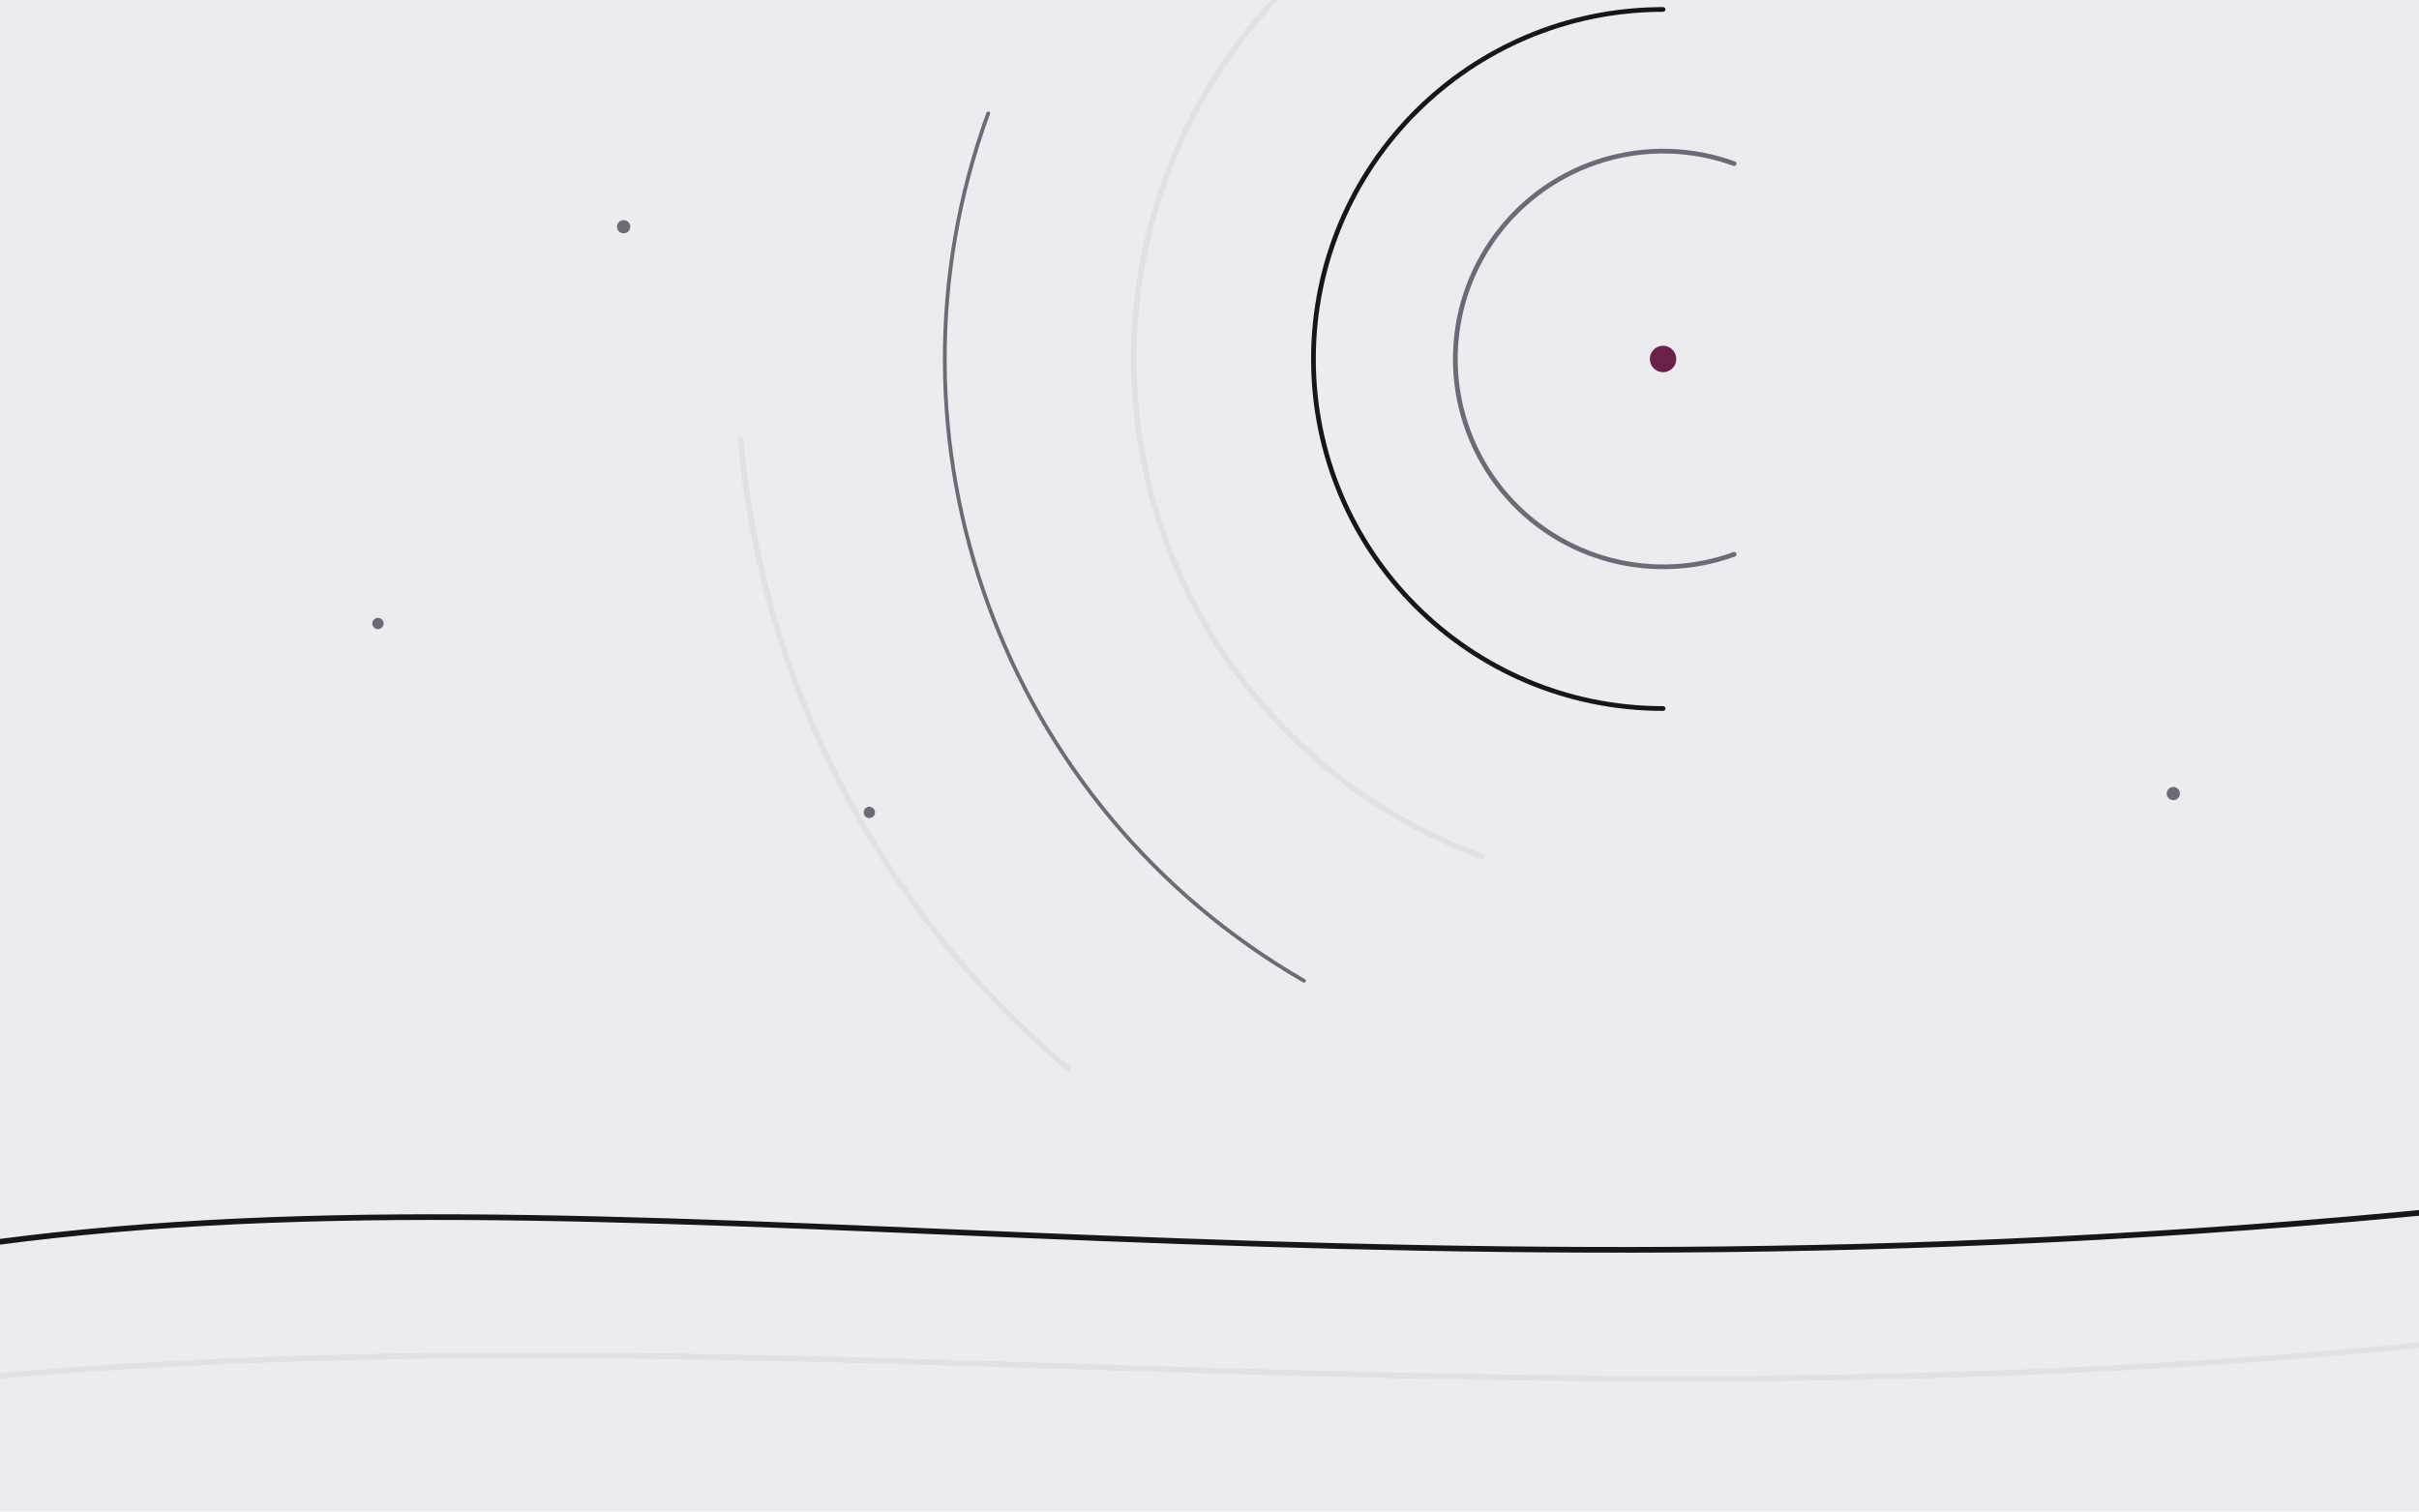
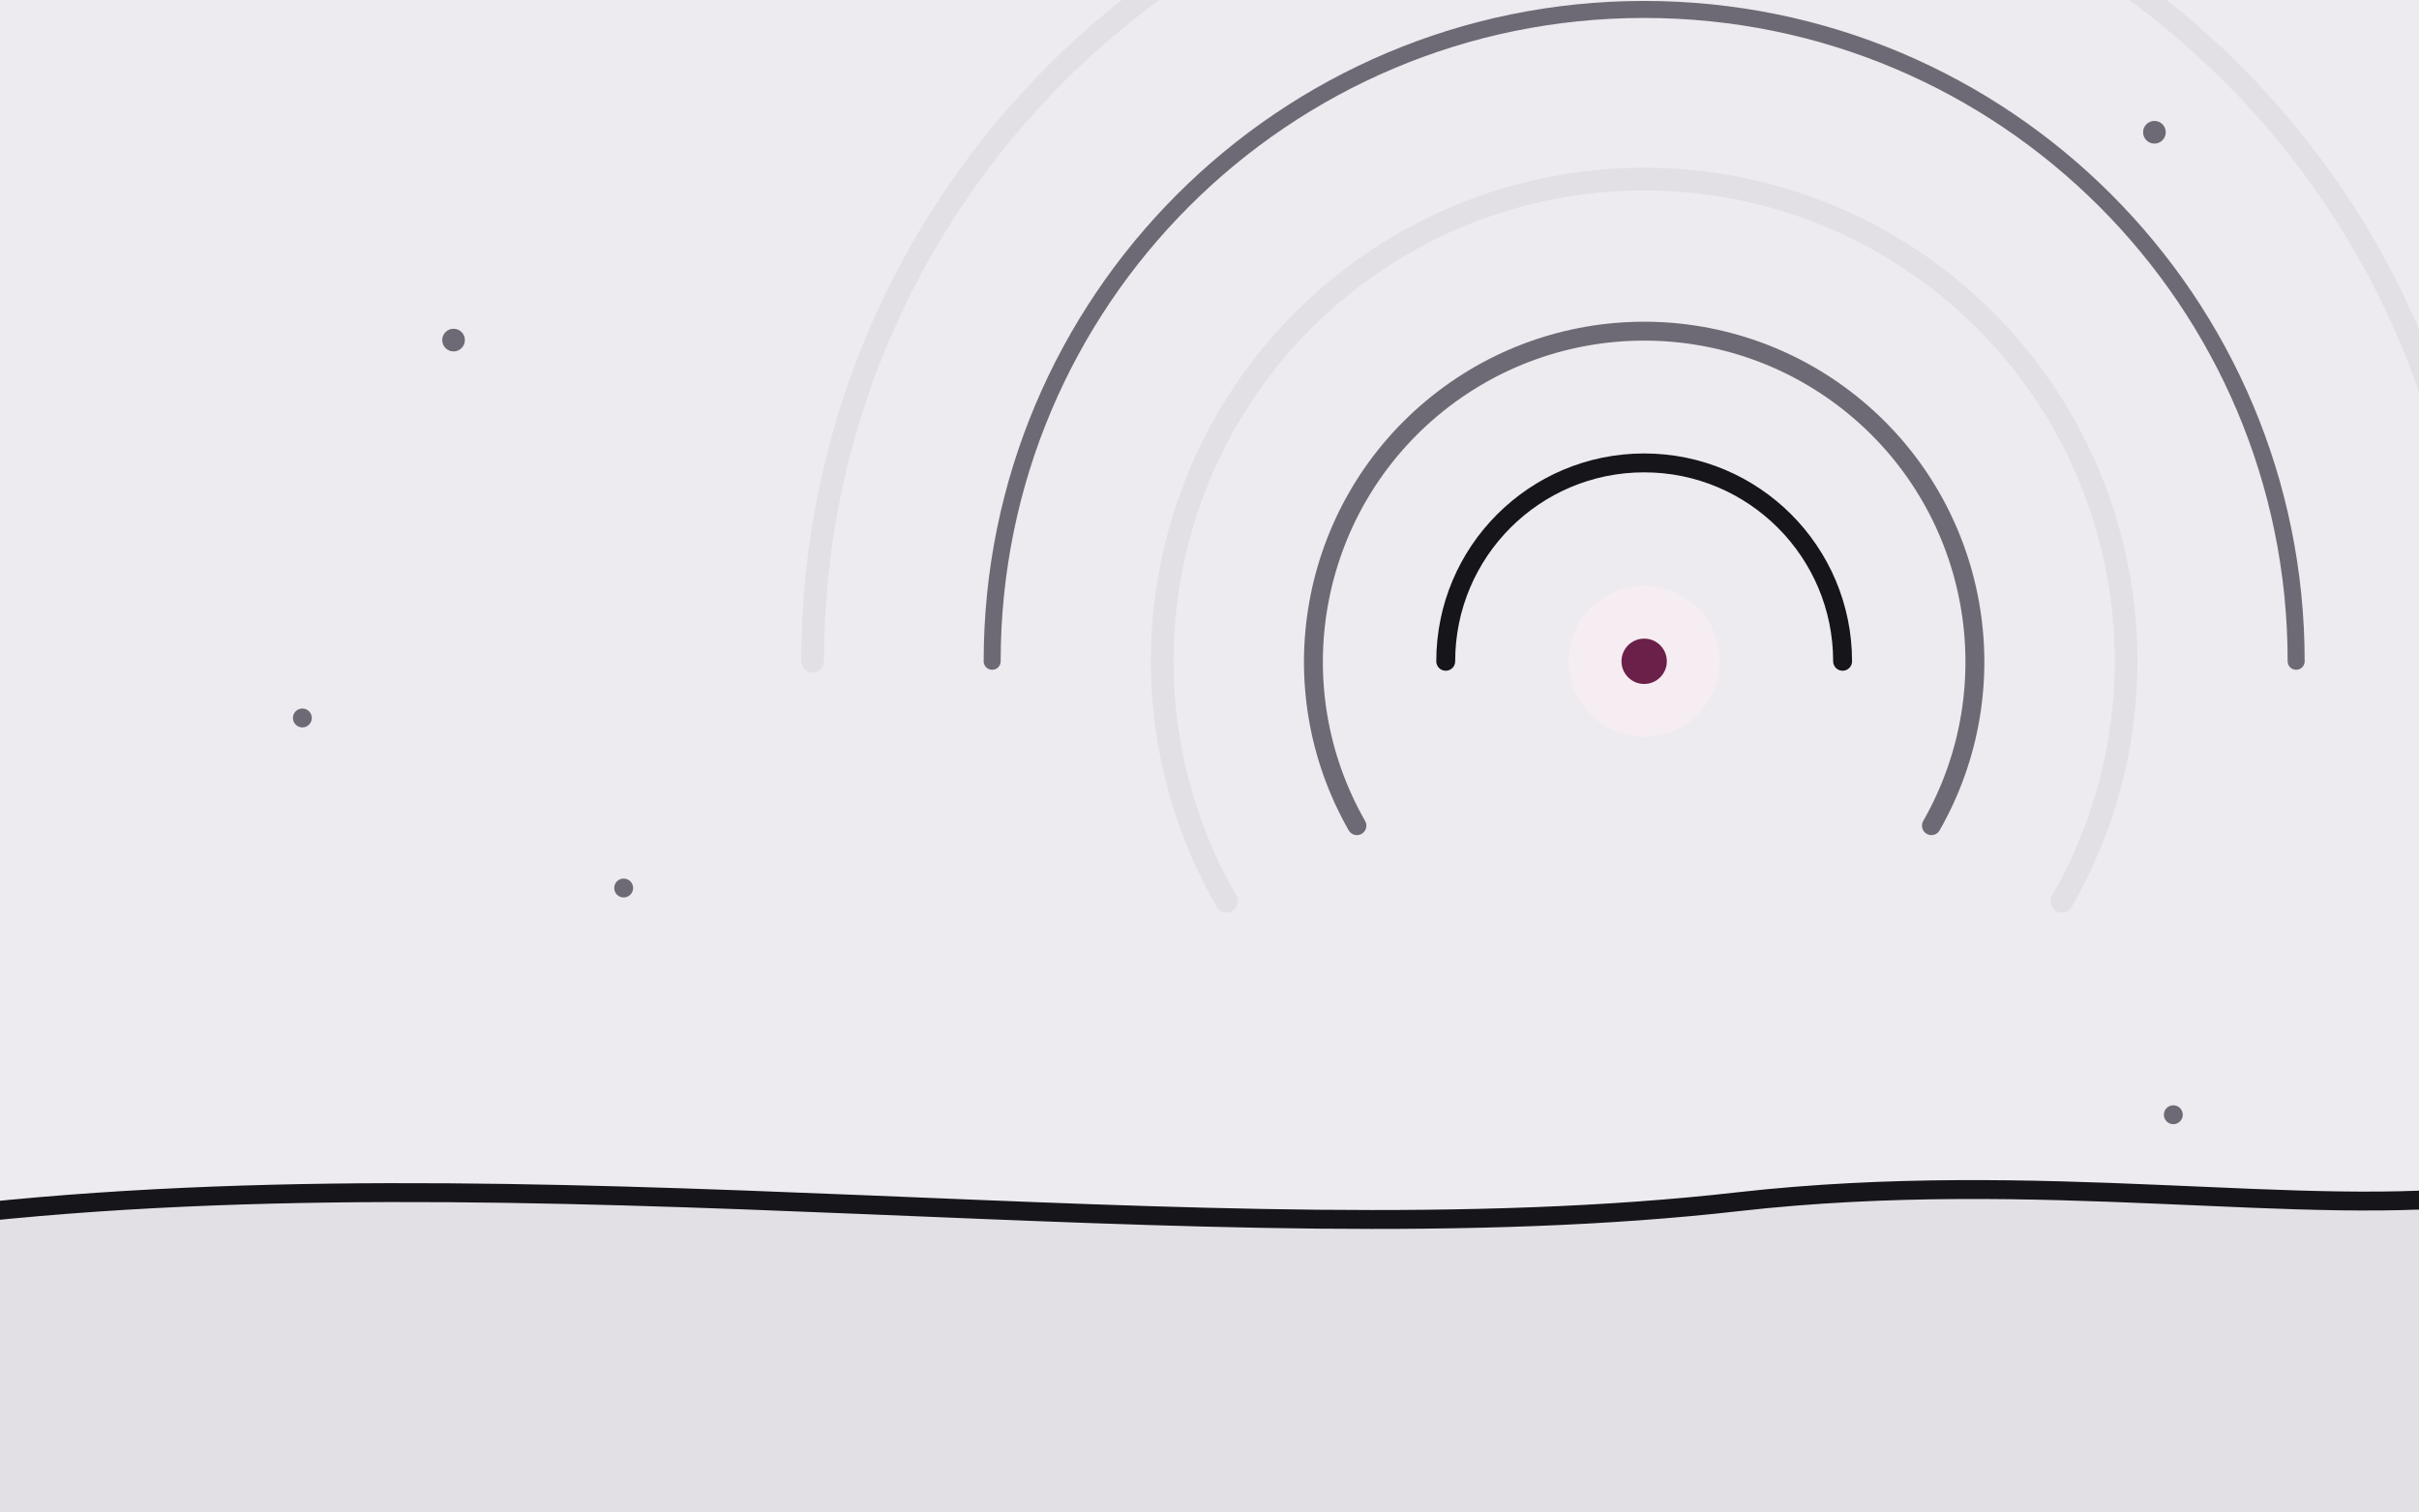
<svg xmlns="http://www.w3.org/2000/svg" viewBox="0 0 1280 800" role="img">
  <rect width="1280" height="800" fill="#EDEBEF" />
  <g fill="none" stroke-linecap="round">
-     <path d="M917.6 293.4 A110 110 0 1 1 917.6 86.6" stroke="#6E6A75" stroke-width="2.5" />
-     <path d="M880 375 A185 185 0 0 1 880 5" stroke="#16151A" stroke-width="2.5" />
-     <path d="M784.2 453.2 A280 280 0 0 1 700 -24.5" stroke="#E2E0E5" stroke-width="3" />
-     <path d="M690 519.1 A380 380 0 0 1 522.9 60" stroke="#6E6A75" stroke-width="2" />
-     <path d="M565 565.4 A490 490 0 0 1 391.9 232.7" stroke="#E2E0E5" stroke-width="3" />
+     <path d="M975 350 A105 105 0 0 0 765 350" stroke="#16151A" stroke-width="10" />
+     <path d="M1022 437 A175 175 0 1 0 718 437" stroke="#6E6A75" stroke-width="10" />
+     <path d="M1091 477 A255 255 0 1 0 649 477" stroke="#E2E0E5" stroke-width="12" />
+     <path d="M1215 350 A345 345 0 0 0 525 350" stroke="#6E6A75" stroke-width="9" />
+     <path d="M430 350 A440 440 0 0 1 1310 350" stroke="#E2E0E5" stroke-width="12" />
  </g>
-   <circle cx="880" cy="190" r="7" fill="#6B2049" />
-   <circle cx="330" cy="120" r="3.5" fill="#6E6A75" />
-   <circle cx="200" cy="330" r="3" fill="#6E6A75" />
-   <circle cx="1150" cy="420" r="3.5" fill="#6E6A75" />
-   <circle cx="460" cy="430" r="3" fill="#6E6A75" />
-   <path d="M-20 660 C 320 610, 700 700, 1300 640" fill="none" stroke="#16151A" stroke-width="3" stroke-linecap="round" />
-   <path d="M-20 730 C 400 690, 800 762, 1300 710" fill="none" stroke="#E2E0E5" stroke-width="3" stroke-linecap="round" />
+   <circle cx="870" cy="350" r="40" fill="#F5EDF1" />
+   <circle cx="870" cy="350" r="12" fill="#6B2049" />
+   <circle cx="240" cy="180" r="6" fill="#6E6A75" />
+   <circle cx="160" cy="380" r="5" fill="#6E6A75" />
+   <circle cx="1140" cy="70" r="6" fill="#6E6A75" />
+   <circle cx="1150" cy="590" r="5" fill="#6E6A75" />
+   <circle cx="330" cy="470" r="5" fill="#6E6A75" />
+   <path d="M-40 645 C 280 605, 640 668, 920 636 C 1080 618, 1220 645, 1320 632 L 1320 820 L -40 820 Z" fill="#E2E0E5" />
+   <path d="M-40 645 C 280 605, 640 668, 920 636 C 1080 618, 1220 645, 1320 632" fill="none" stroke="#16151A" stroke-width="10" stroke-linecap="round" />
</svg>
